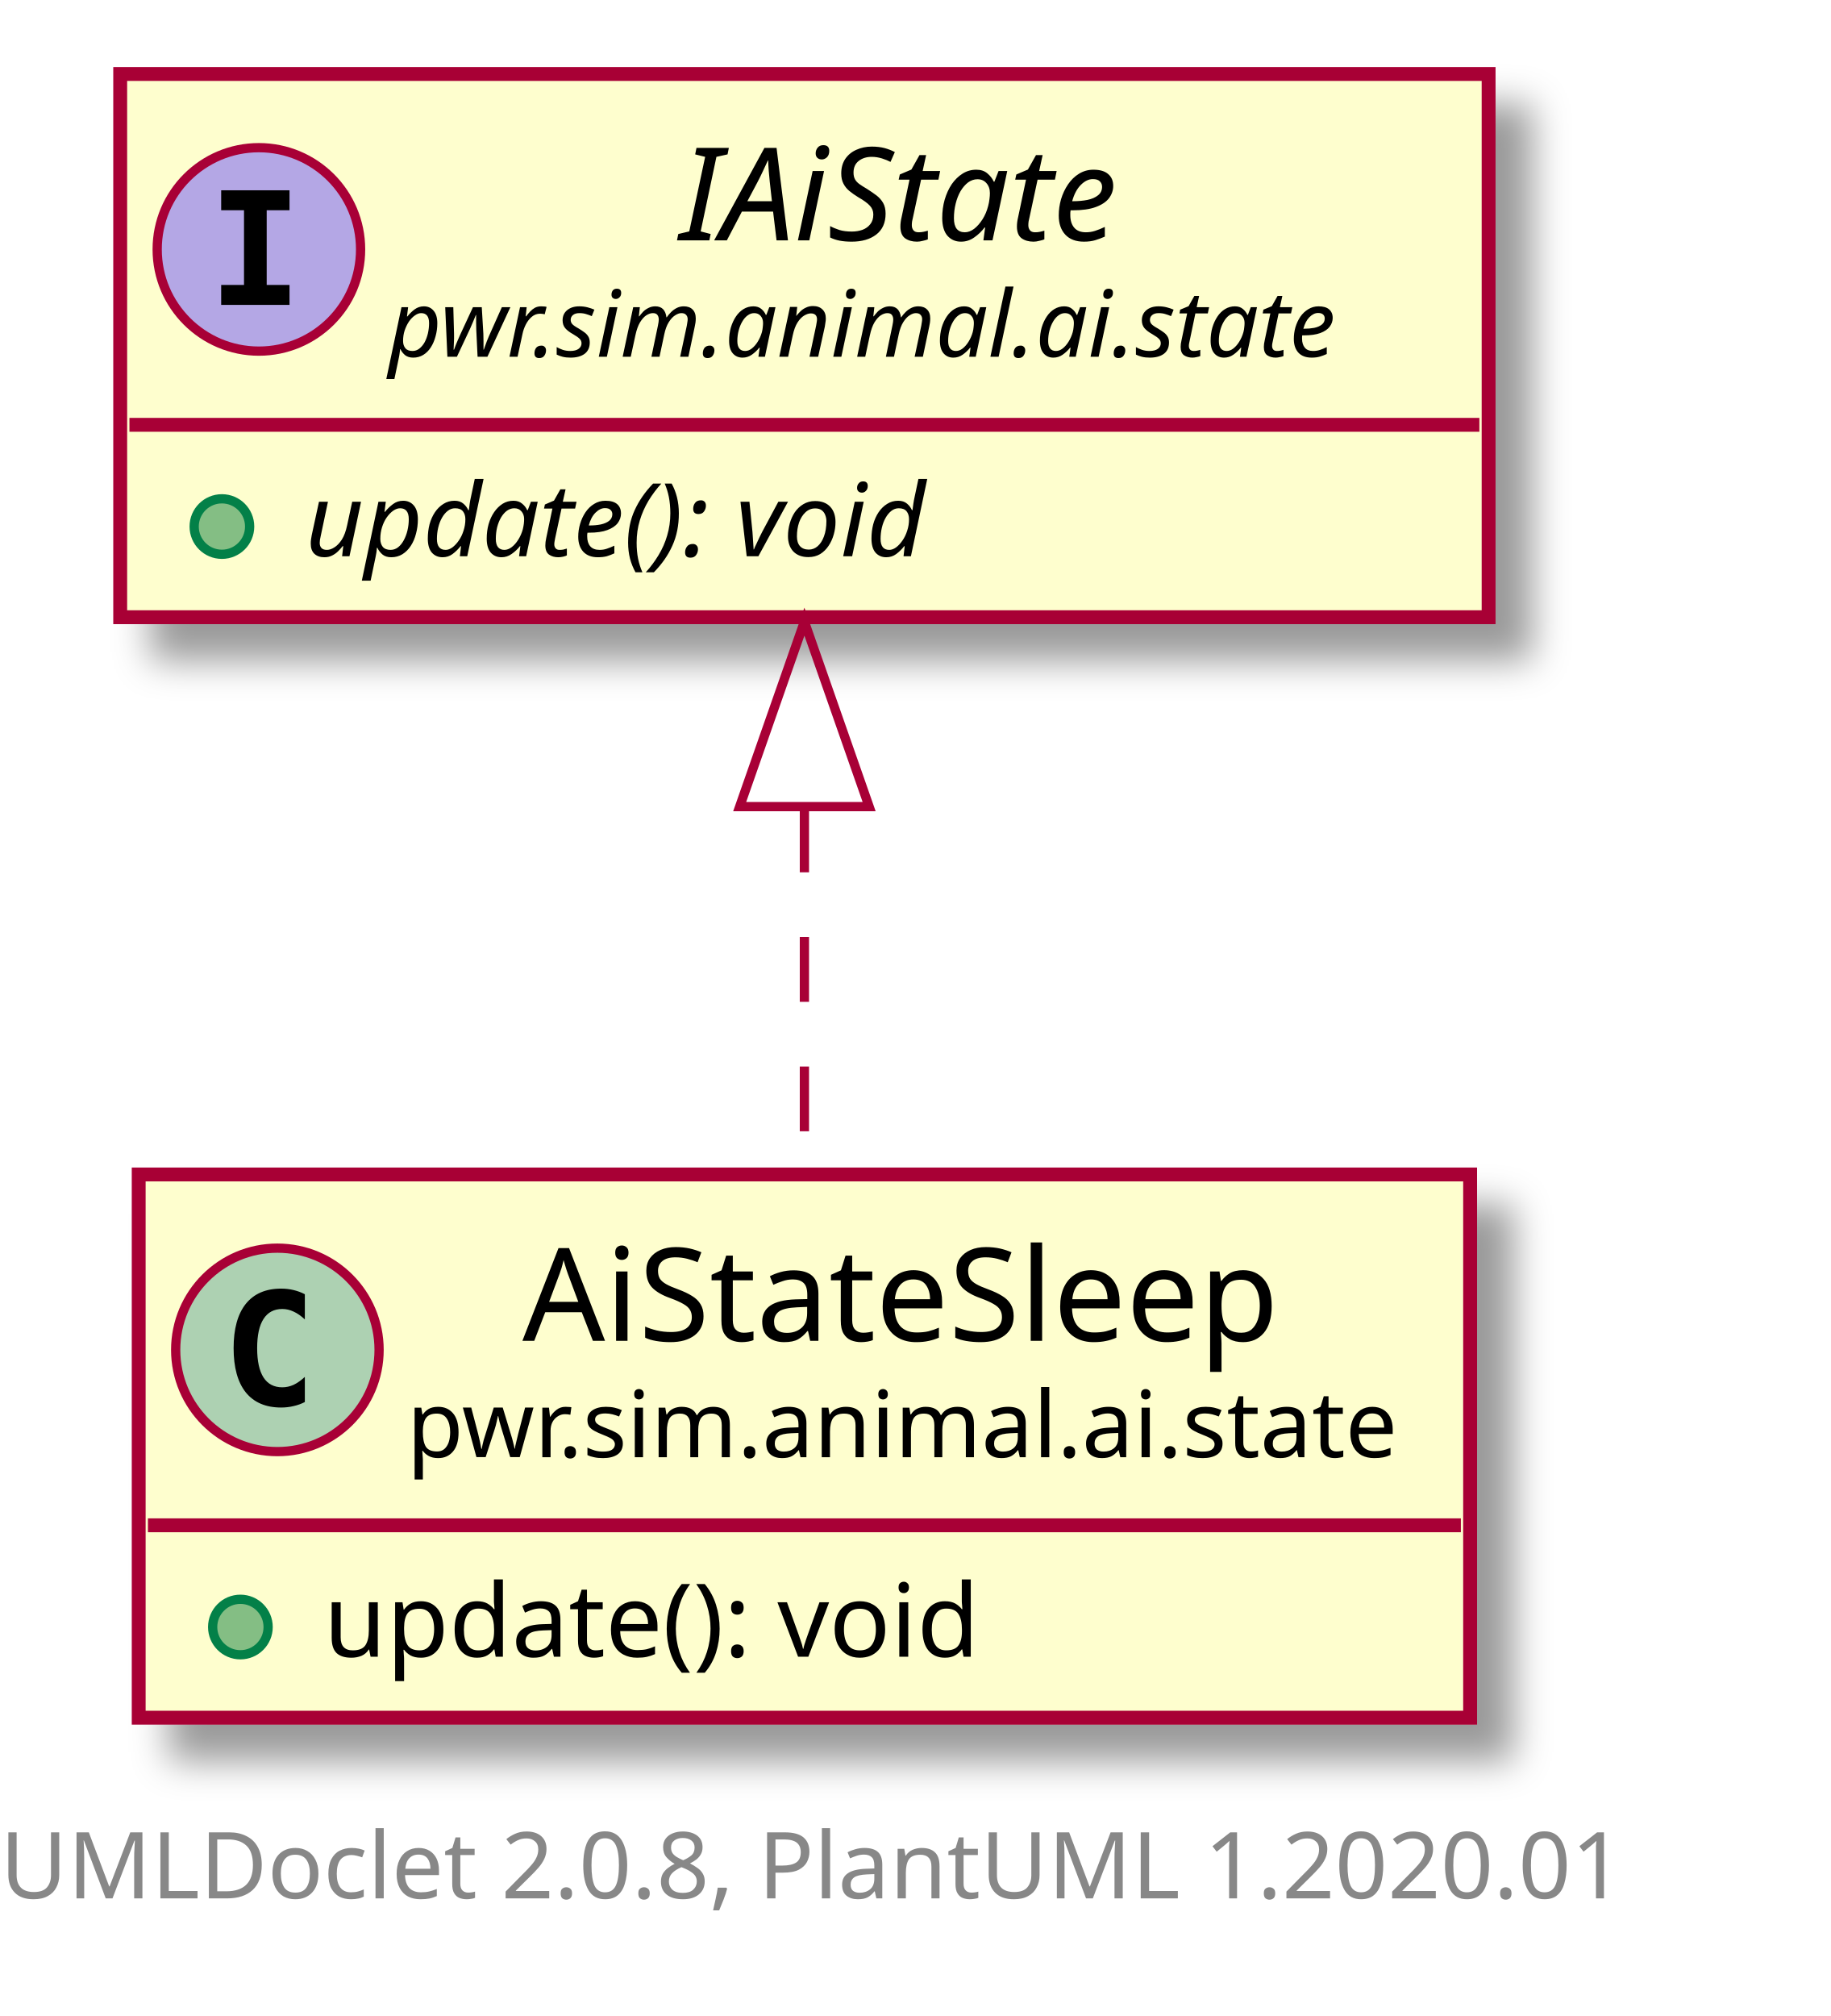
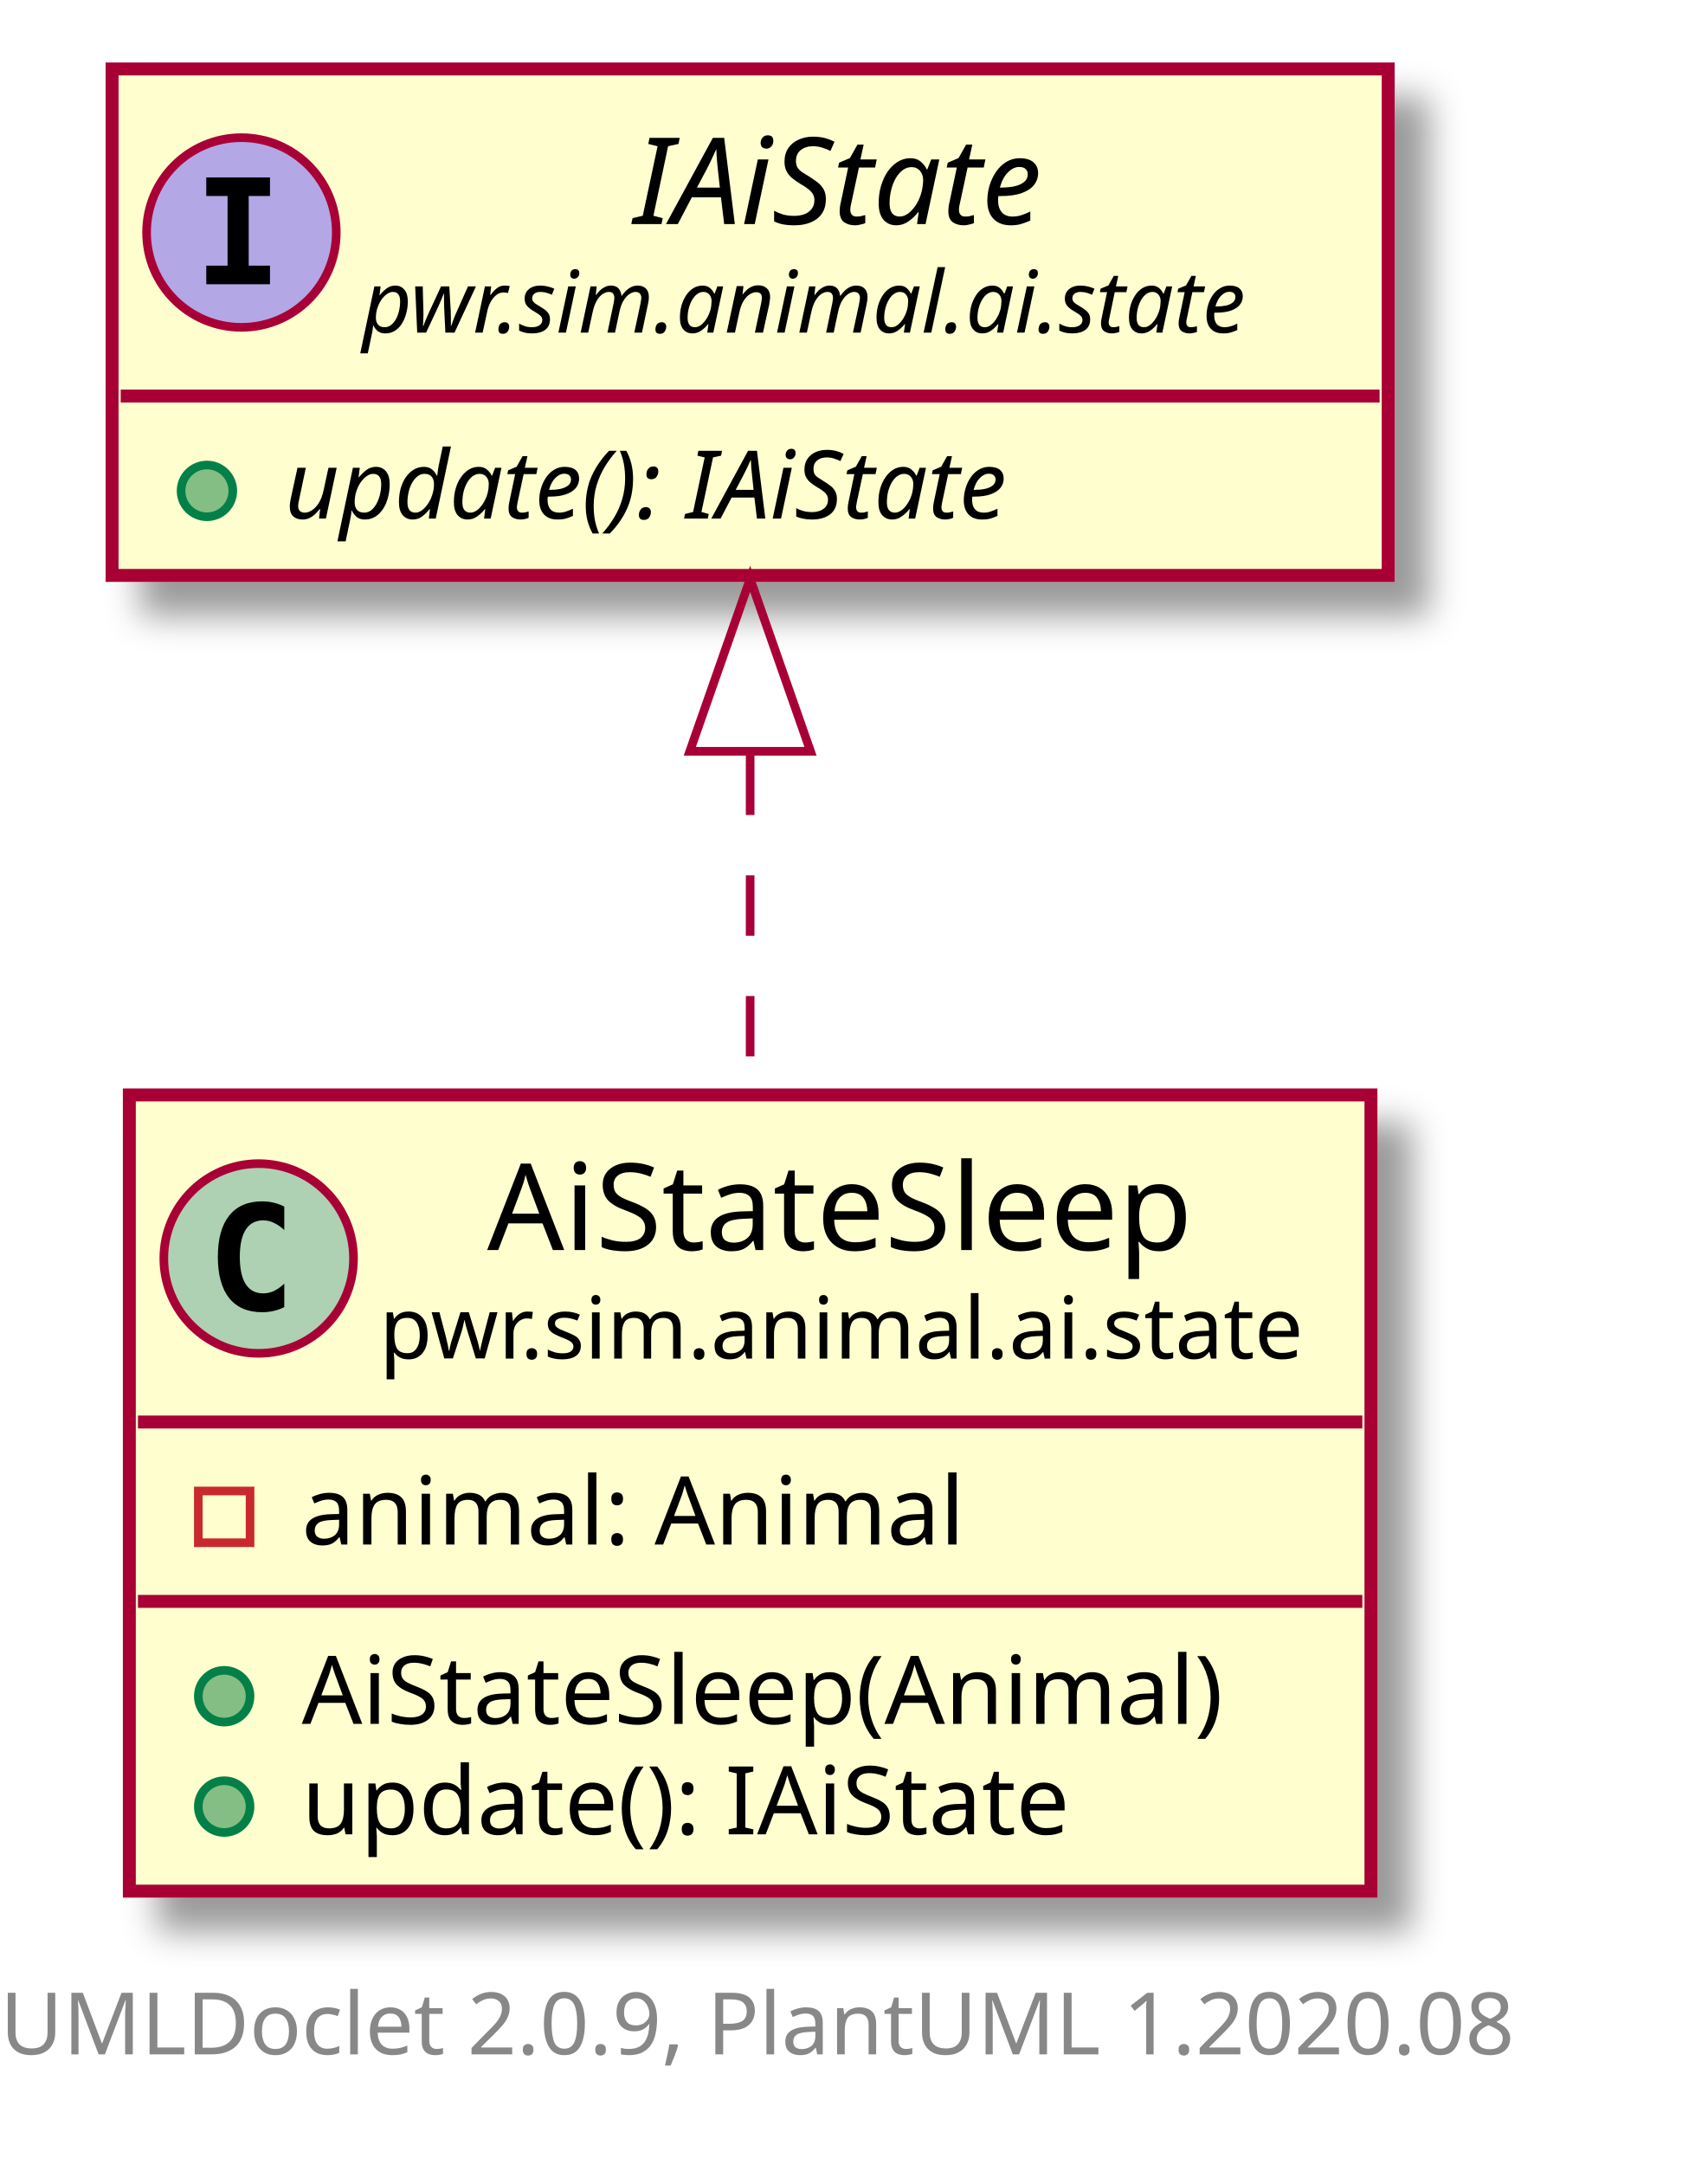
- <svg xmlns="http://www.w3.org/2000/svg" xmlns:xlink="http://www.w3.org/1999/xlink" contentScriptType="application/ecmascript" contentStyleType="text/css" height="218px" preserveAspectRatio="none" style="width:198px;height:218px;" version="1.1" viewBox="0 0 198 218" width="198px" zoomAndPan="magnify">
+ <svg xmlns="http://www.w3.org/2000/svg" xmlns:xlink="http://www.w3.org/1999/xlink" contentScriptType="application/ecmascript" contentStyleType="text/css" height="251px" preserveAspectRatio="none" style="width:198px;height:251px;" version="1.1" viewBox="0 0 198 251" width="198px" zoomAndPan="magnify">
  <defs>
-     <filter height="300%" id="f1hdarvy9li6y9" width="300%" x="-1" y="-1">
+     <filter height="300%" id="fdx0urju7fgrg" width="300%" x="-1" y="-1">
      <feGaussianBlur result="blurOut" stdDeviation="2.0" />
      <feColorMatrix in="blurOut" result="blurOut2" type="matrix" values="0 0 0 0 0 0 0 0 0 0 0 0 0 0 0 0 0 0 .4 0" />
      <feOffset dx="4.0" dy="4.0" in="blurOut2" result="blurOut3" />
      <feBlend in="SourceGraphic" in2="blurOut3" mode="normal" />
    </filter>
  </defs>
  <g>
    <a href="AiStateSleep.html" target="_top" title="AiStateSleep.html" xlink:actuate="onRequest" xlink:href="AiStateSleep.html" xlink:show="new" xlink:title="AiStateSleep.html" xlink:type="simple">
-       <rect fill="#FEFECE" filter="url(#f1hdarvy9li6y9)" height="58.742" id="pwr.sim.animal.ai.state.AiStateSleep" style="stroke: #A80036; stroke-width: 1.5;" width="144" x="15" y="127" />
+       <rect fill="#FEFECE" filter="url(#fdx0urju7fgrg)" height="92.352" id="pwr.sim.animal.ai.state.AiStateSleep" style="stroke: #A80036; stroke-width: 1.5;" width="144" x="15" y="127" />
      <ellipse cx="30" cy="145.969" fill="#ADD1B2" rx="11" ry="11" style="stroke: #A80036; stroke-width: 1.0;" />
      <path d="M32.969,151.609 Q32.391,151.906 31.75,152.047 Q31.109,152.203 30.406,152.203 Q27.906,152.203 26.578,150.562 Q25.266,148.906 25.266,145.781 Q25.266,142.656 26.578,141 Q27.906,139.344 30.406,139.344 Q31.109,139.344 31.75,139.5 Q32.406,139.656 32.969,139.953 L32.969,142.672 Q32.344,142.094 31.75,141.828 Q31.156,141.547 30.531,141.547 Q29.188,141.547 28.5,142.625 Q27.812,143.688 27.812,145.781 Q27.812,147.875 28.5,148.953 Q29.188,150.016 30.531,150.016 Q31.156,150.016 31.75,149.75 Q32.344,149.469 32.969,148.891 L32.969,151.609 Z " />
      <text fill="#000000" font-family="sans-serif" font-size="14" lengthAdjust="spacingAndGlyphs" textLength="87" x="56.5" y="144.995">AiStateSleep</text>
      <text fill="#000000" font-family="sans-serif" font-size="10" lengthAdjust="spacingAndGlyphs" textLength="112" x="44" y="157.579">pwr.sim.animal.ai.state</text>
      <line style="stroke: #A80036; stroke-width: 1.5;" x1="16" x2="158" y1="164.938" y2="164.938" />
-       <ellipse cx="26" cy="175.938" fill="#84BE84" rx="3" ry="3" style="stroke: #038048; stroke-width: 1.0;" />
-       <text fill="#000000" font-family="sans-serif" font-size="11" lengthAdjust="spacingAndGlyphs" textLength="78" x="35" y="179.148">update(): void</text>
+       <rect fill="none" height="6" style="stroke: #C82930; stroke-width: 1.0;" width="6" x="23" y="172.938" />
+       <text fill="#000000" font-family="sans-serif" font-size="11" lengthAdjust="spacingAndGlyphs" textLength="84" x="35" y="179.148">animal: Animal</text>
+       <line style="stroke: #A80036; stroke-width: 1.5;" x1="16" x2="158" y1="185.742" y2="185.742" />
+       <ellipse cx="26" cy="196.742" fill="#84BE84" rx="3" ry="3" style="stroke: #038048; stroke-width: 1.0;" />
+       <text fill="#000000" font-family="sans-serif" font-size="11" lengthAdjust="spacingAndGlyphs" textLength="118" x="35" y="199.953">AiStateSleep(Animal)</text>
+       <ellipse cx="26" cy="209.547" fill="#84BE84" rx="3" ry="3" style="stroke: #038048; stroke-width: 1.0;" />
+       <text fill="#000000" font-family="sans-serif" font-size="11" lengthAdjust="spacingAndGlyphs" textLength="98" x="35" y="212.757">update(): IAiState</text>
    </a>
    <a href="IAiState.html" target="_top" title="IAiState.html" xlink:actuate="onRequest" xlink:href="IAiState.html" xlink:show="new" xlink:title="IAiState.html" xlink:type="simple">
-       <rect fill="#FEFECE" filter="url(#f1hdarvy9li6y9)" height="58.742" id="pwr.sim.animal.ai.state.IAiState" style="stroke: #A80036; stroke-width: 1.5;" width="148" x="13" y="8" />
+       <rect fill="#FEFECE" filter="url(#fdx0urju7fgrg)" height="58.742" id="pwr.sim.animal.ai.state.IAiState" style="stroke: #A80036; stroke-width: 1.5;" width="148" x="13" y="8" />
      <ellipse cx="28" cy="26.969" fill="#B4A7E5" rx="11" ry="11" style="stroke: #A80036; stroke-width: 1.0;" />
      <path d="M23.922,22.734 L23.922,20.578 L31.312,20.578 L31.312,22.734 L28.844,22.734 L28.844,30.812 L31.312,30.812 L31.312,32.969 L23.922,32.969 L23.922,30.812 L26.391,30.812 L26.391,22.734 L23.922,22.734 Z " />
      <text fill="#000000" font-family="sans-serif" font-size="14" font-style="italic" lengthAdjust="spacingAndGlyphs" textLength="53" x="73.5" y="25.995">IAiState</text>
      <text fill="#000000" font-family="sans-serif" font-size="10" font-style="italic" lengthAdjust="spacingAndGlyphs" textLength="116" x="42" y="38.579">pwr.sim.animal.ai.state</text>
      <line style="stroke: #A80036; stroke-width: 1.5;" x1="14" x2="160" y1="45.938" y2="45.938" />
      <ellipse cx="24" cy="56.938" fill="#84BE84" rx="3" ry="3" style="stroke: #038048; stroke-width: 1.0;" />
-       <text fill="#000000" font-family="sans-serif" font-size="11" font-style="italic" lengthAdjust="spacingAndGlyphs" textLength="79" x="33" y="60.148">update(): void</text>
+       <text fill="#000000" font-family="sans-serif" font-size="11" font-style="italic" lengthAdjust="spacingAndGlyphs" textLength="98" x="33" y="60.148">update(): IAiState</text>
    </a>
-     <path d="M87,87.329 C87,100.735 87,114.814 87,126.745 " fill="none" id="pwr.sim.animal.ai.state.IAiState&lt;-pwr.sim.animal.ai.state.AiStateSleep" style="stroke: #A80036; stroke-width: 1.0; stroke-dasharray: 7.0,7.0;" />
-     <polygon fill="none" points="80,87.222,87,67.222,94,87.222,80,87.222" style="stroke: #A80036; stroke-width: 1.0;" />
-     <text fill="#888888" font-family="sans-serif" font-size="10" lengthAdjust="spacingAndGlyphs" textLength="186" x="0" y="205.282">UMLDoclet 2.0.8, PlantUML 1.2020.01</text>
+     <path d="M87,87.53 C87,100.4 87,114.21 87,126.86 " fill="none" id="pwr.sim.animal.ai.state.IAiState&lt;-pwr.sim.animal.ai.state.AiStateSleep" style="stroke: #A80036; stroke-width: 1.0; stroke-dasharray: 7.0,7.0;" />
+     <polygon fill="none" points="80,87.14,87,67.14,94,87.14,80,87.14" style="stroke: #A80036; stroke-width: 1.0;" />
+     <text fill="#888888" font-family="sans-serif" font-size="10" lengthAdjust="spacingAndGlyphs" textLength="186" x="0" y="238.282">UMLDoclet 2.0.9, PlantUML 1.2020.08</text>
  </g>
</svg>
